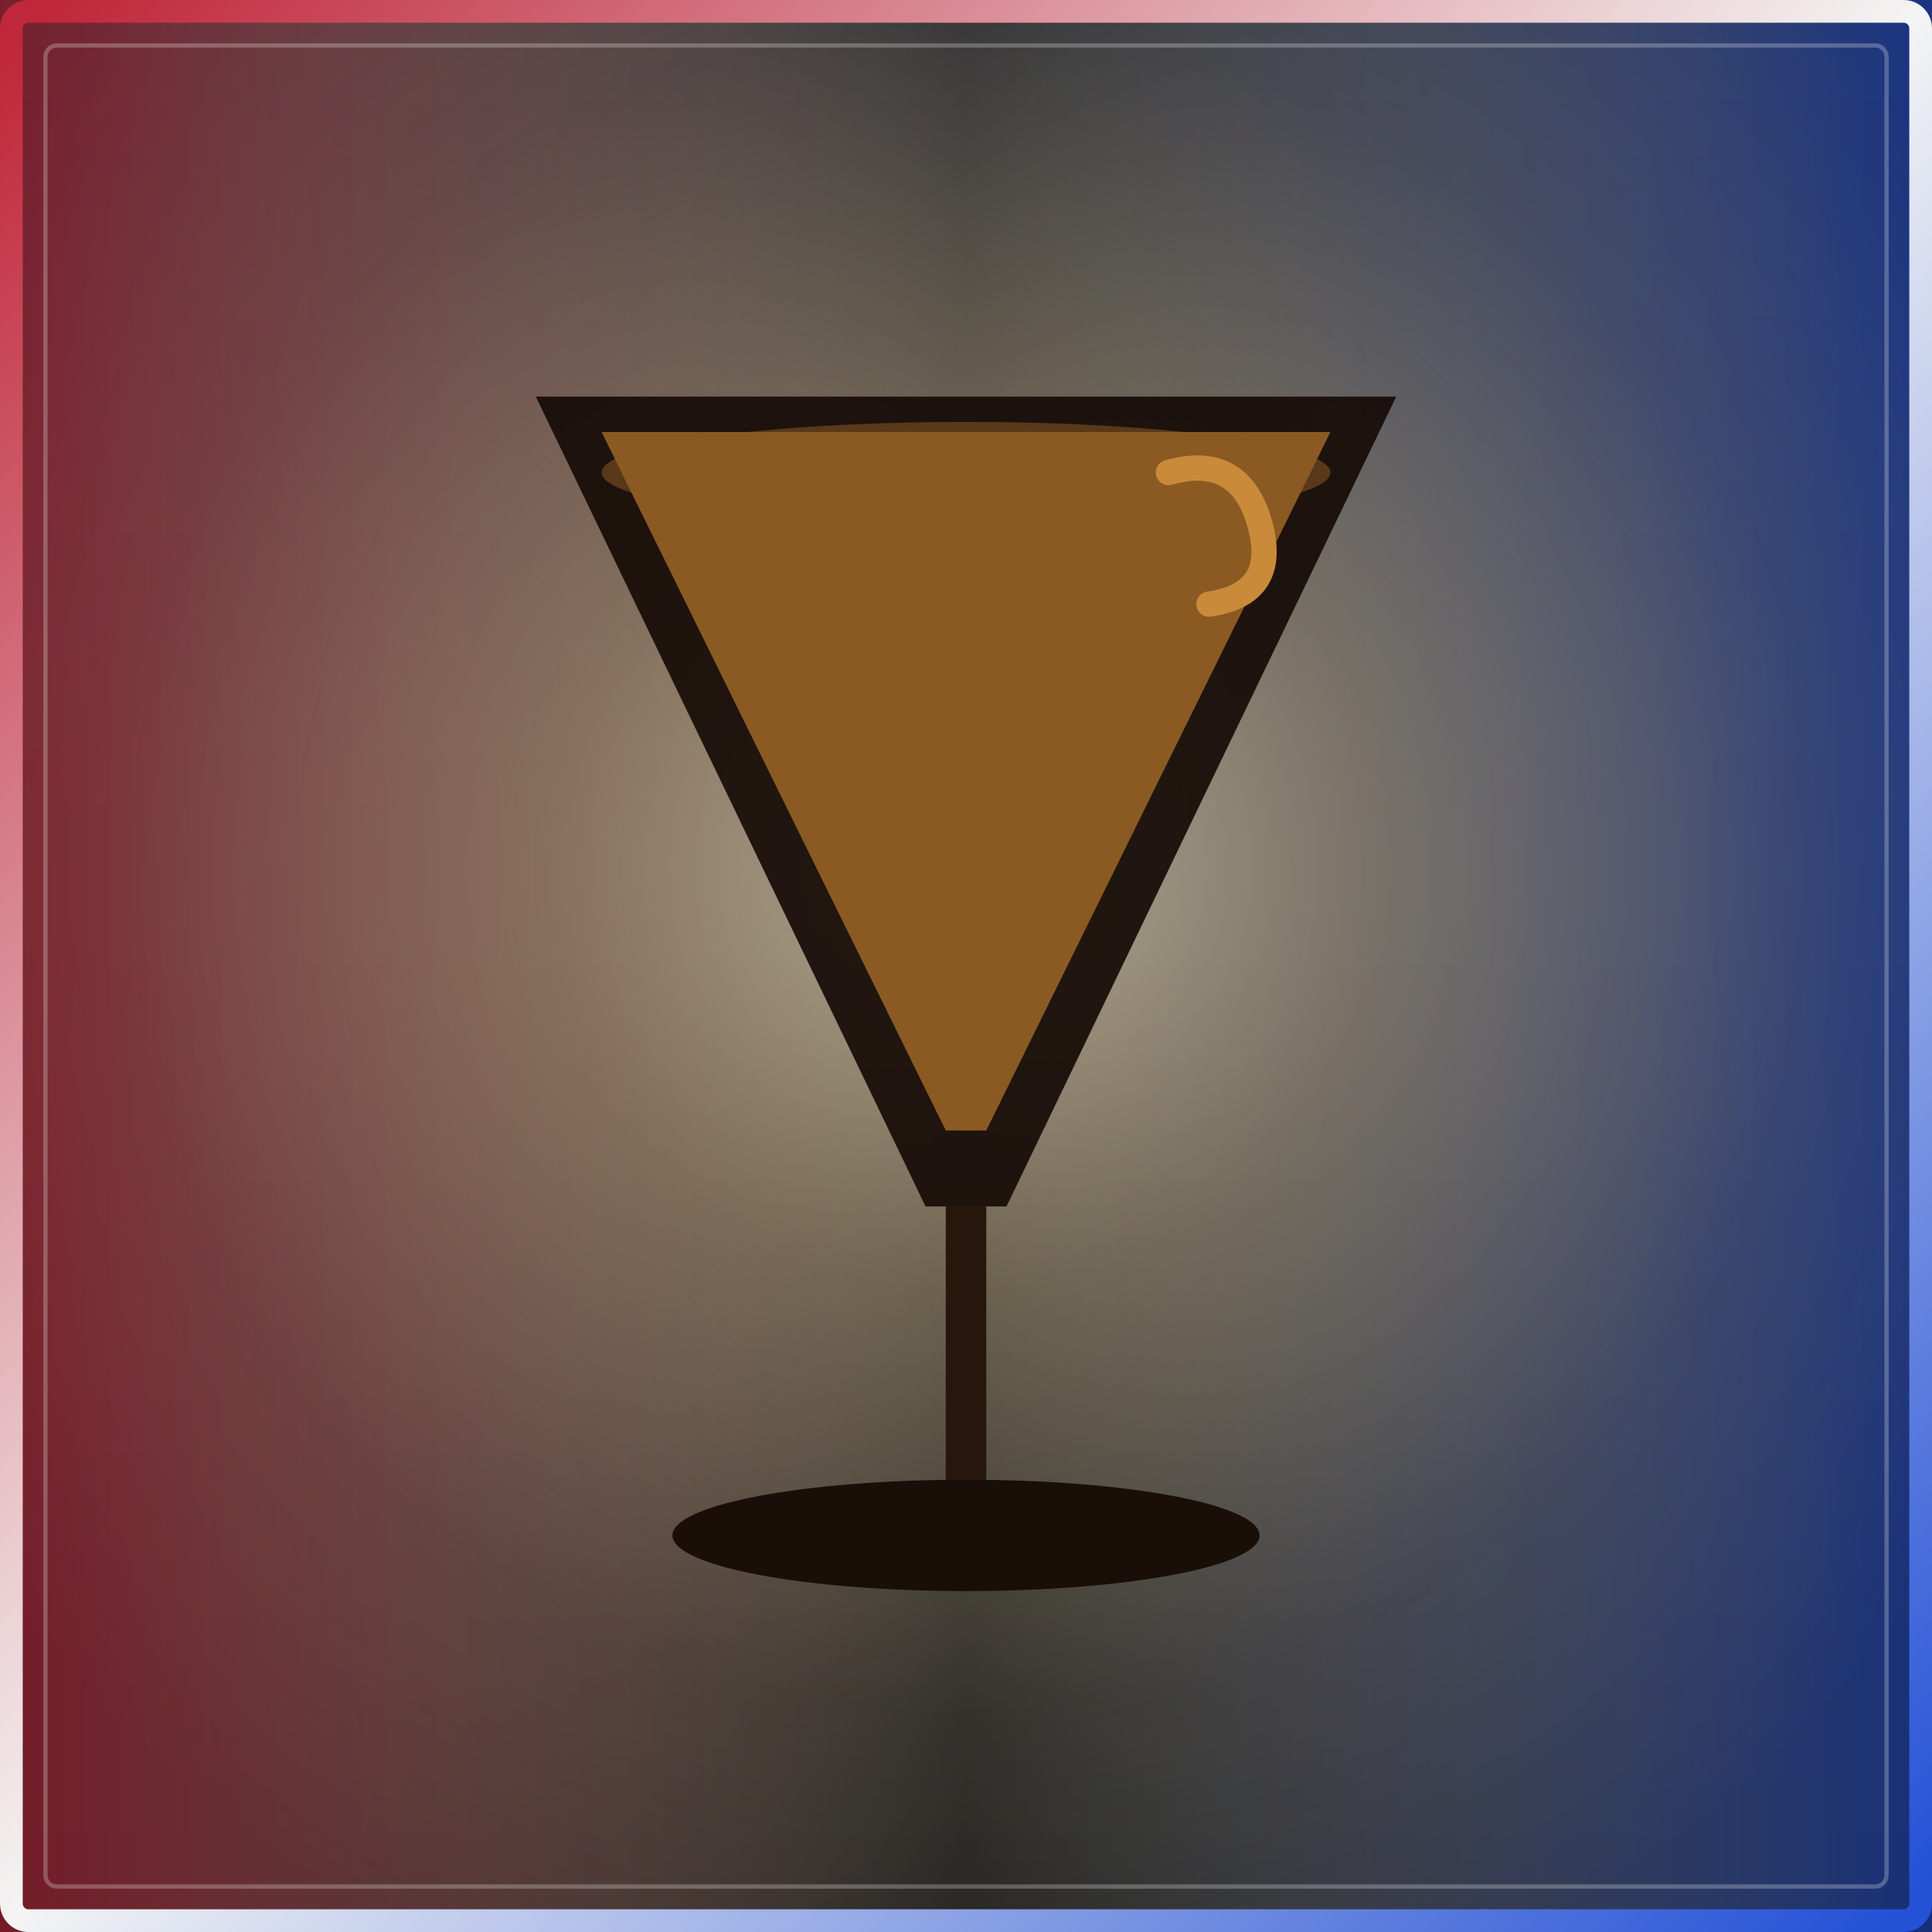
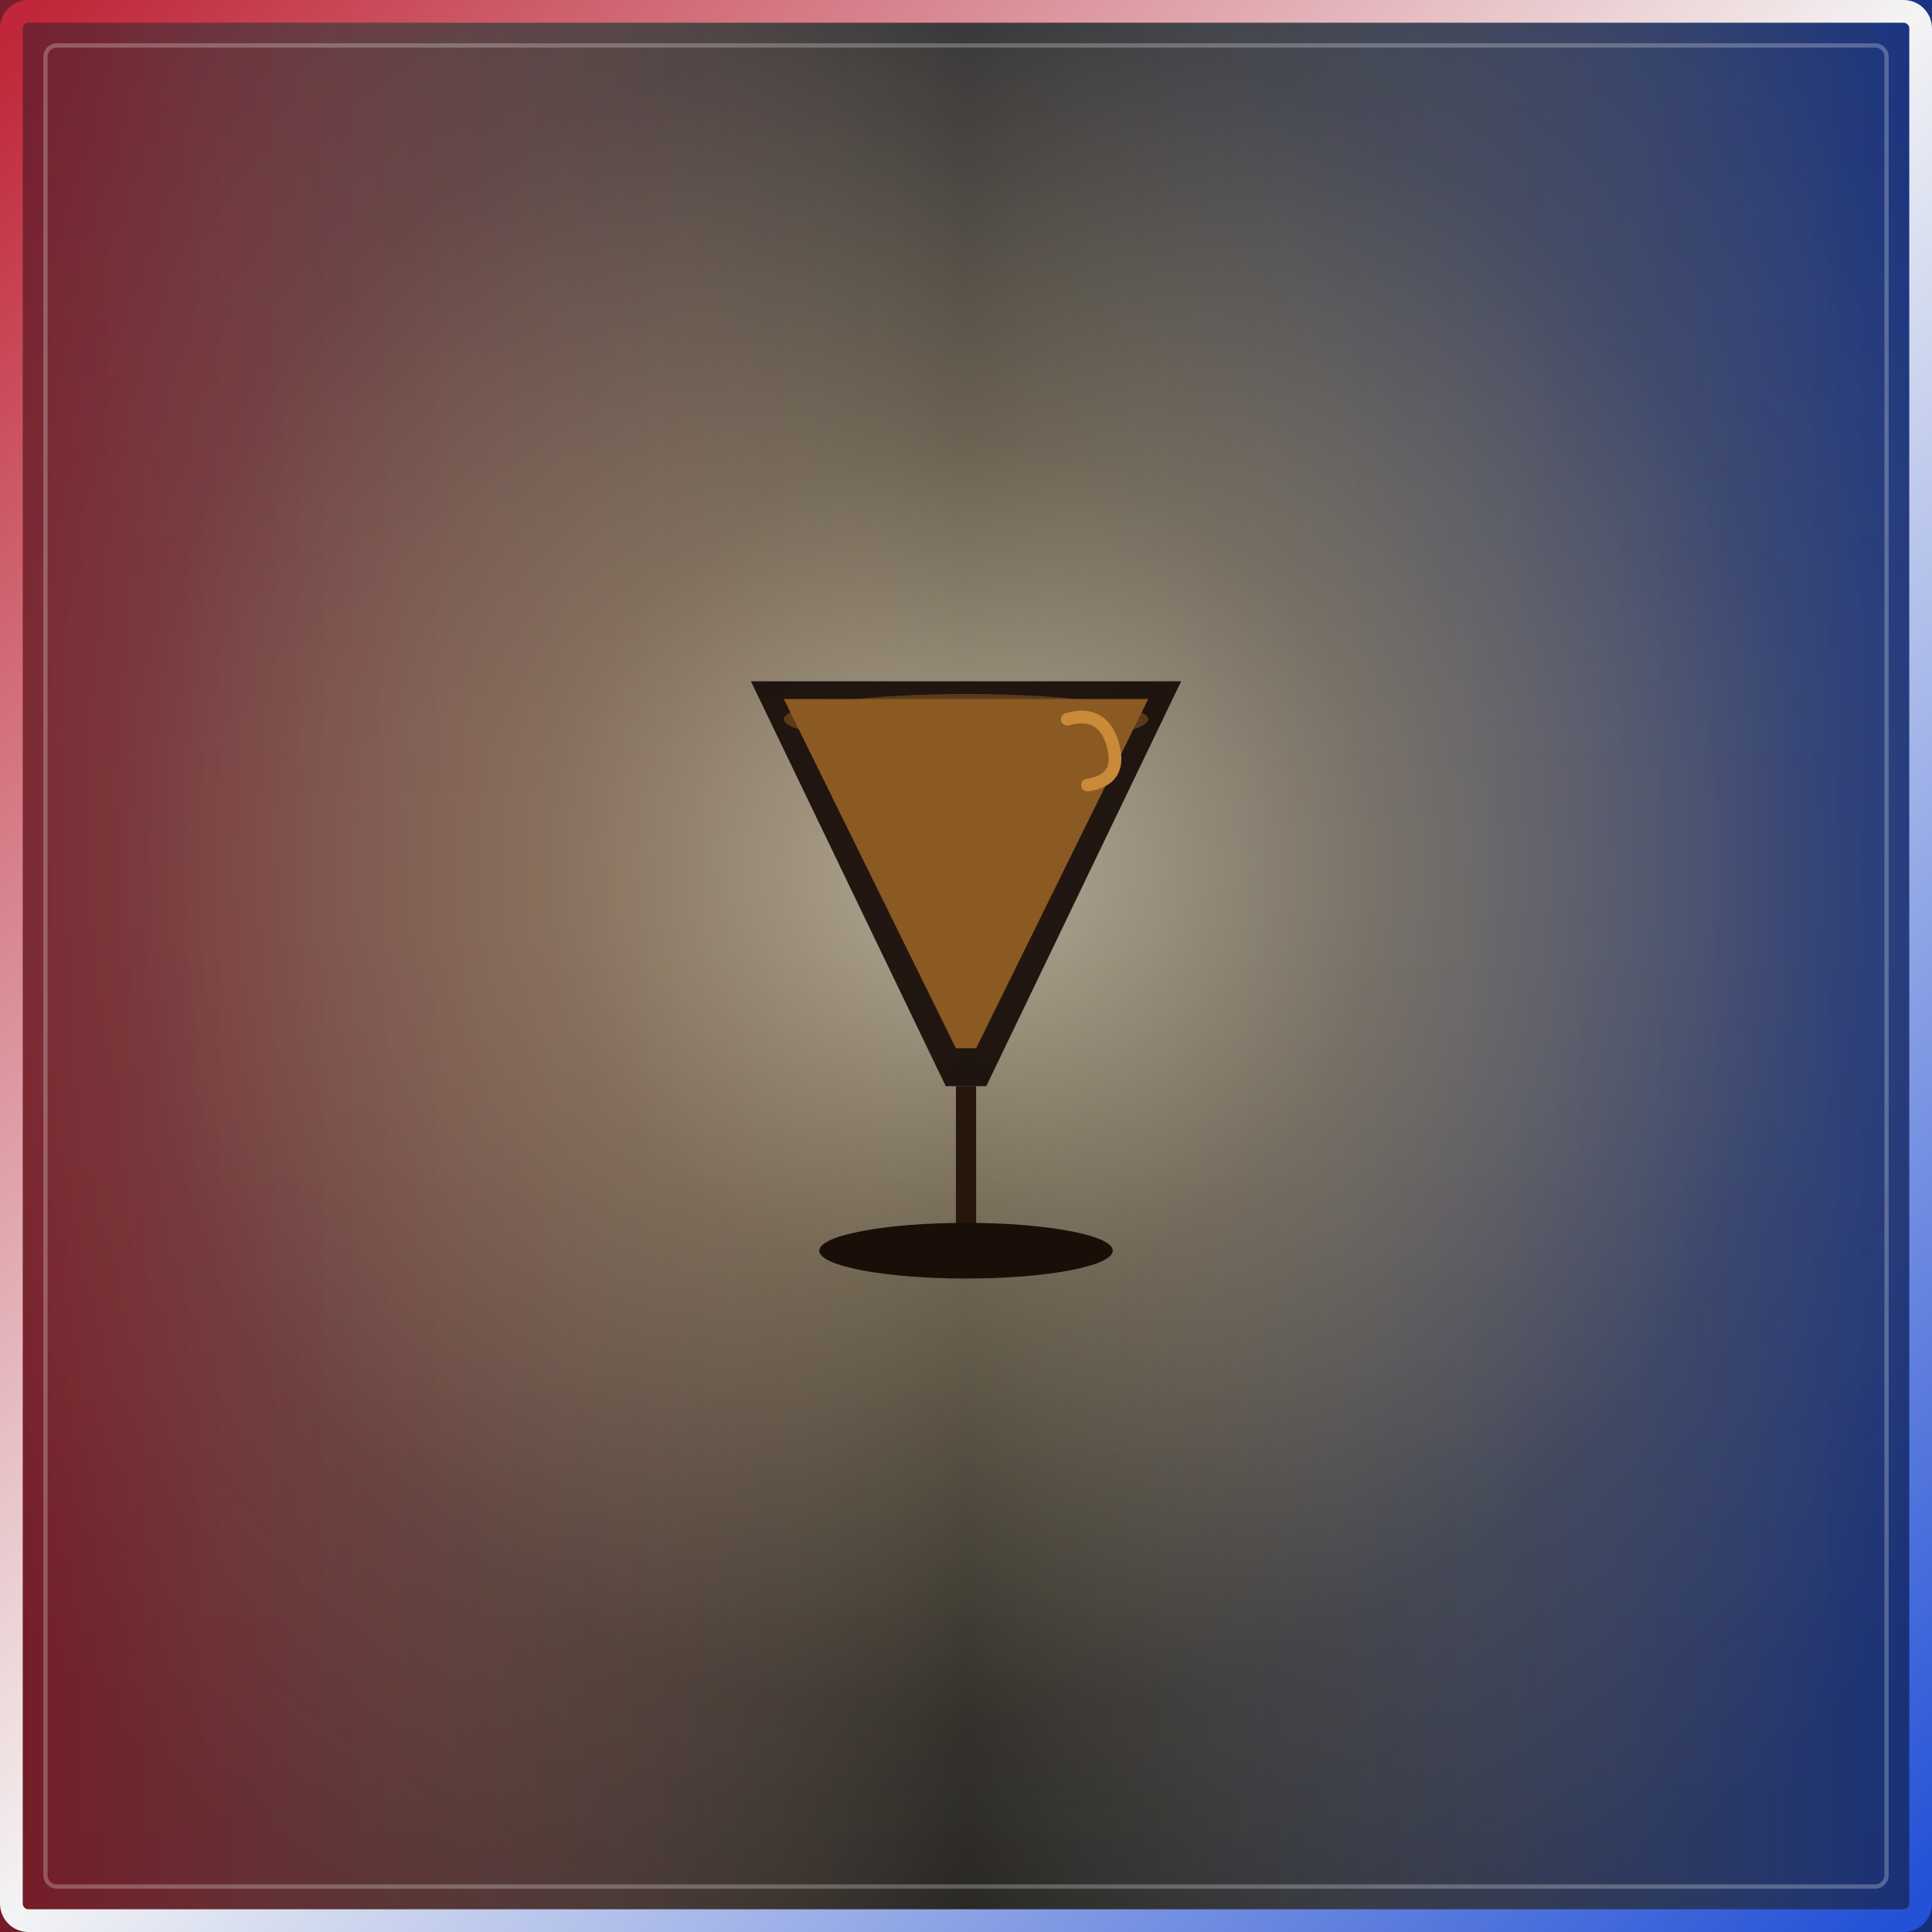
<svg xmlns="http://www.w3.org/2000/svg" width="100%" height="100%" viewBox="0 0 680 680" role="img">
  <defs>
    <linearGradient id="bgGrad" x1="0" y1="0" x2="0" y2="1">
      <stop offset="0" stop-color="#0a0e1a" />
      <stop offset="1" stop-color="#040507" />
    </linearGradient>
    <linearGradient id="patrioticBand" x1="0" y1="0" x2="1" y2="0">
      <stop offset="0" stop-color="#c0273a" stop-opacity="0.6" />
      <stop offset="0.5" stop-color="#fff4d6" stop-opacity="0.12" />
      <stop offset="1" stop-color="#2451d6" stop-opacity="0.55" />
    </linearGradient>
    <linearGradient id="frameGrad" x1="0" y1="0" x2="1" y2="1">
      <stop offset="0" stop-color="#c0273a" />
      <stop offset="0.5" stop-color="#f4f4f4" />
      <stop offset="1" stop-color="#2451d6" />
    </linearGradient>
    <radialGradient id="spot" cx="0.5" cy="0.45" r="0.62">
      <stop offset="0" stop-color="#fff4d6" stop-opacity="0.65" />
      <stop offset="0.35" stop-color="#ffdfa3" stop-opacity="0.32" />
      <stop offset="0.7" stop-color="#ffdfa3" stop-opacity="0.08" />
      <stop offset="1" stop-color="#ffdfa3" stop-opacity="0" />
    </radialGradient>
  </defs>
  <rect x="0" y="0" width="680" height="680" fill="url(#bgGrad)" />
  <rect x="0" y="0" width="680" height="680" fill="url(#patrioticBand)" />
  <rect x="0" y="0" width="680" height="680" fill="url(#spot)" />
-   <g transform="translate(-265.67,-314.66) scale(1.7814)">
+   <g transform="translate(37.17,12.67) scale(0.8907)">
    <path d="M255 255 L425 255 L348 415 L332 415 Z" fill="#160b06" opacity="0.92" />
    <path d="M268 262 L412 262 L344 400 L336 400 Z" fill="#8a5a22" />
    <ellipse cx="340" cy="270" rx="72" ry="10" fill="#8a5a22" opacity="0.55" />
    <rect x="336" y="415" width="8" height="62" fill="#26160c" />
    <ellipse cx="340" cy="480" rx="58" ry="11" fill="#1a0f08" />
    <path d="M380 270 q14 -4 18 10 q4 14 -10 16" fill="none" stroke="#c98a3a" stroke-width="5" stroke-linecap="round" />
  </g>
  <rect x="4" y="4" width="672" height="672" rx="6" fill="none" stroke="url(#frameGrad)" stroke-width="8" />
  <rect x="16" y="16" width="648" height="648" rx="4" fill="none" stroke="#ffffff" stroke-opacity="0.25" stroke-width="1.5" />
</svg>
